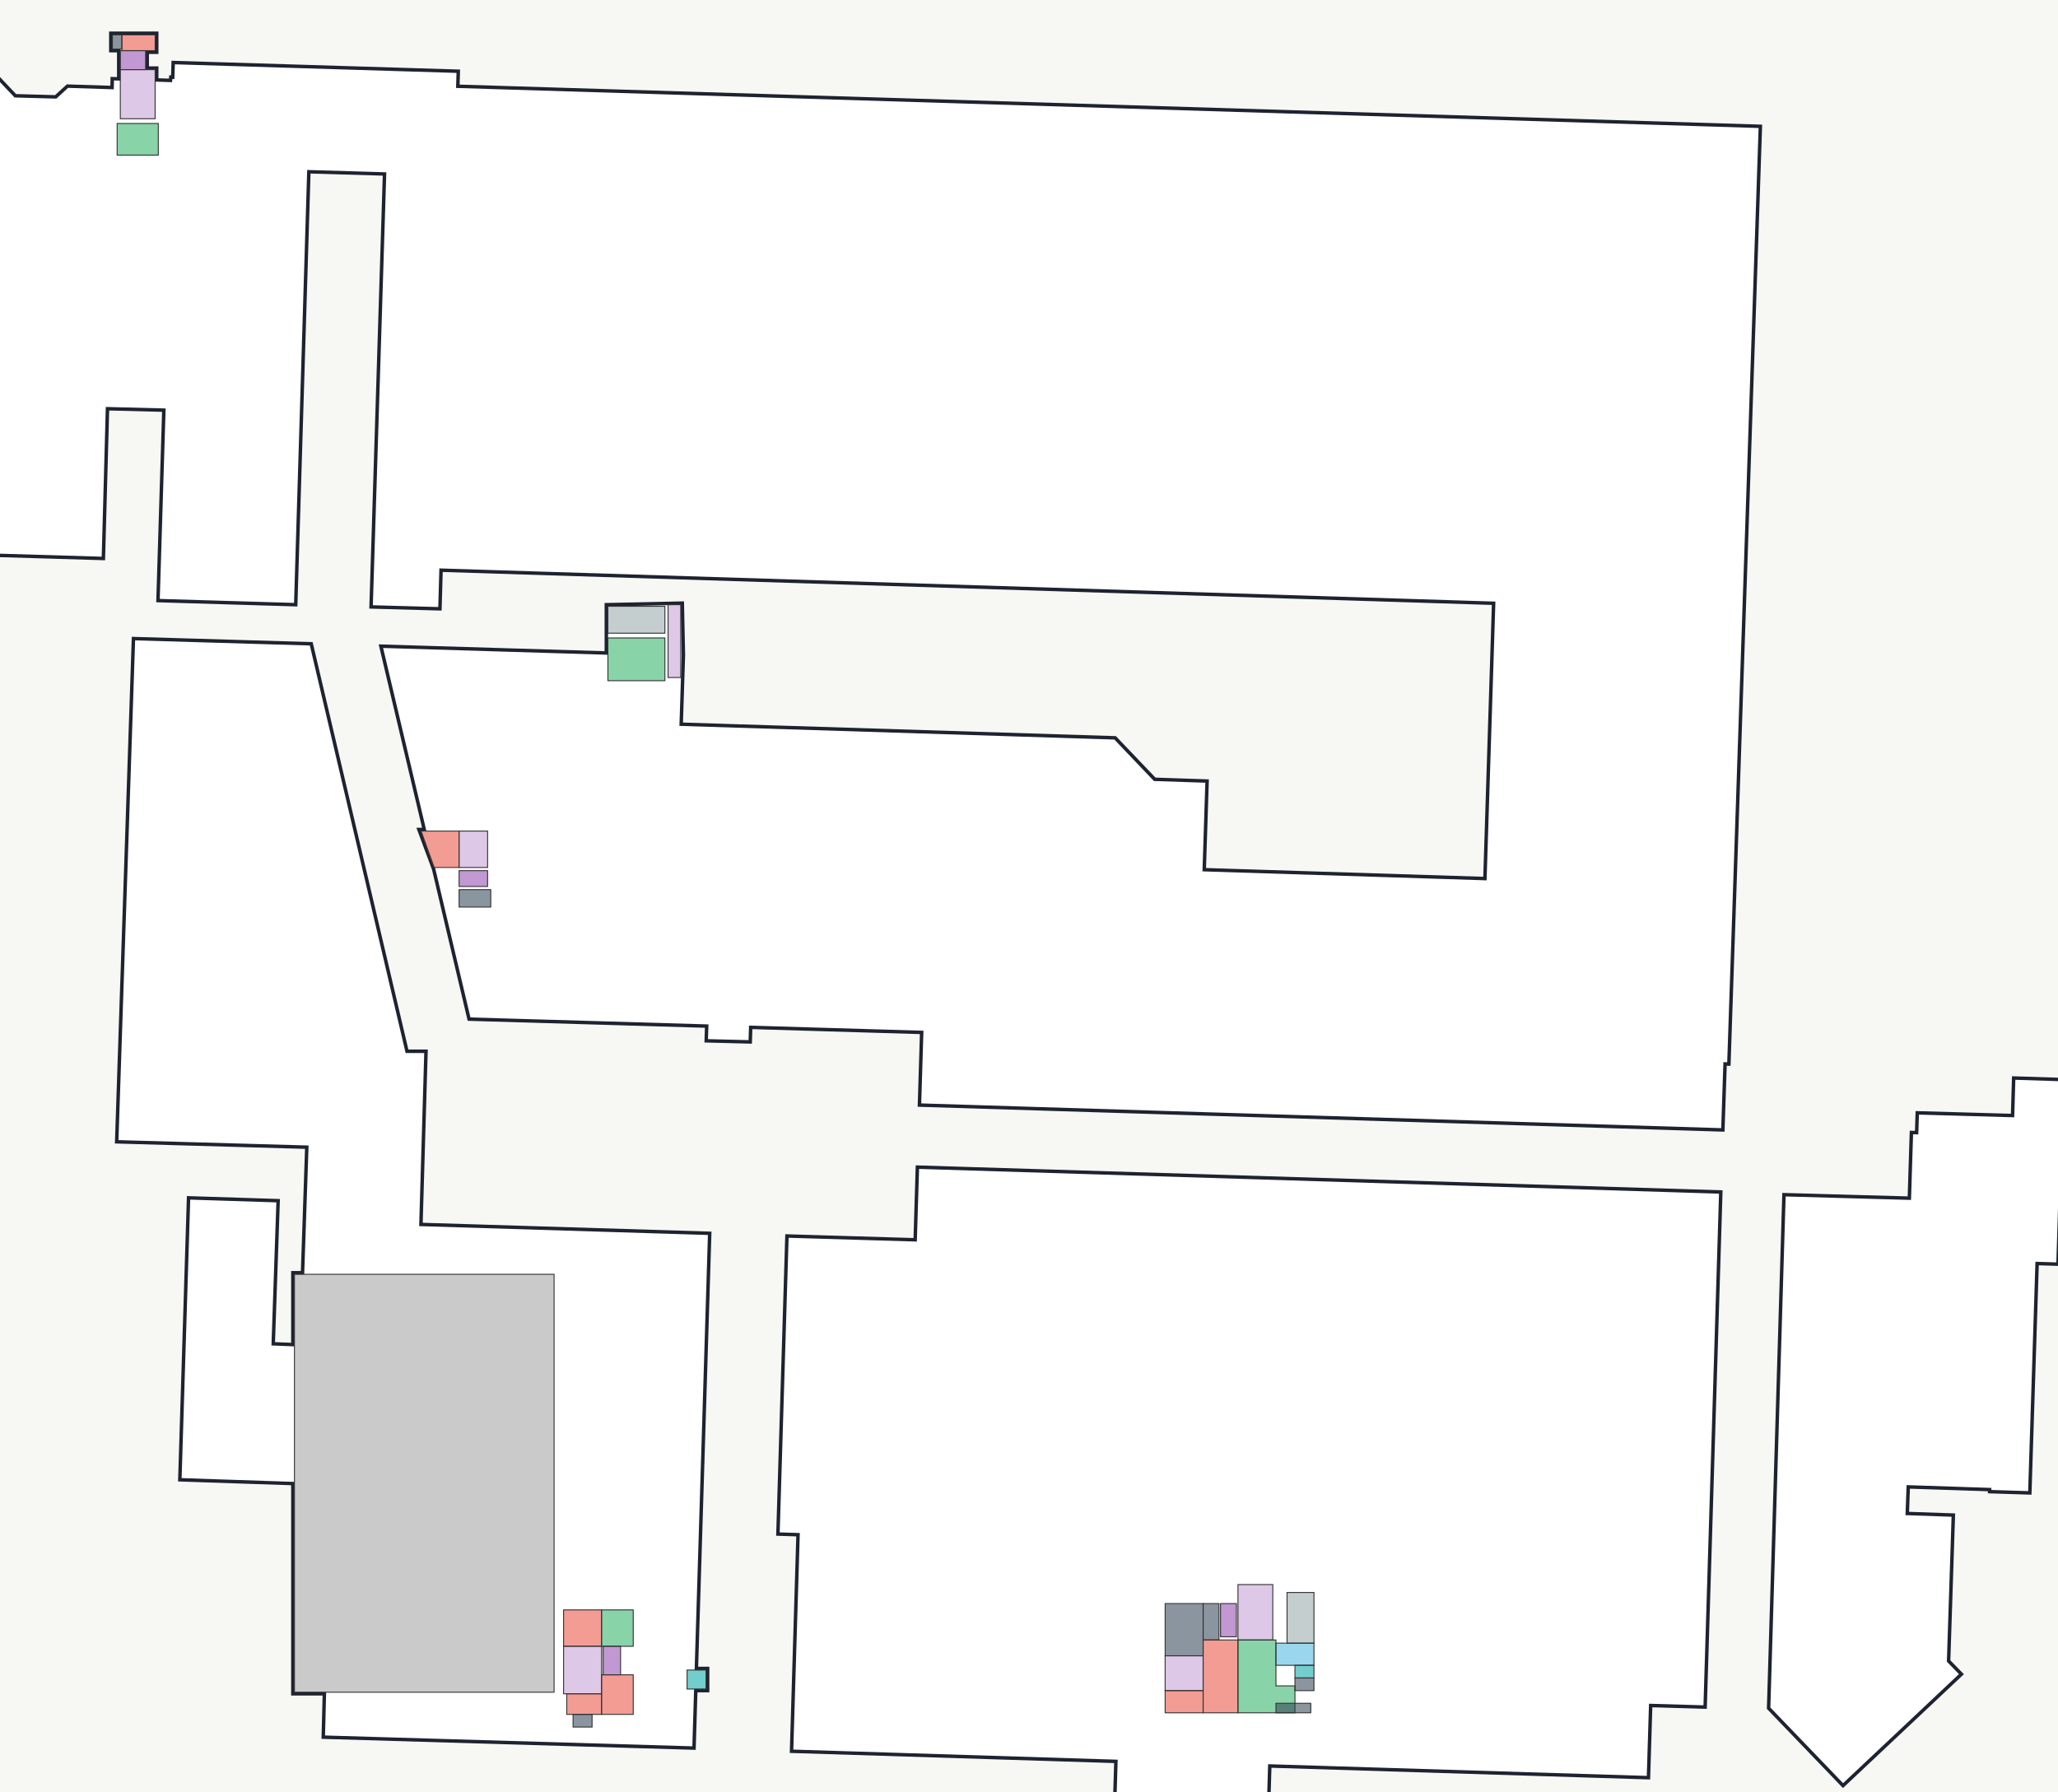
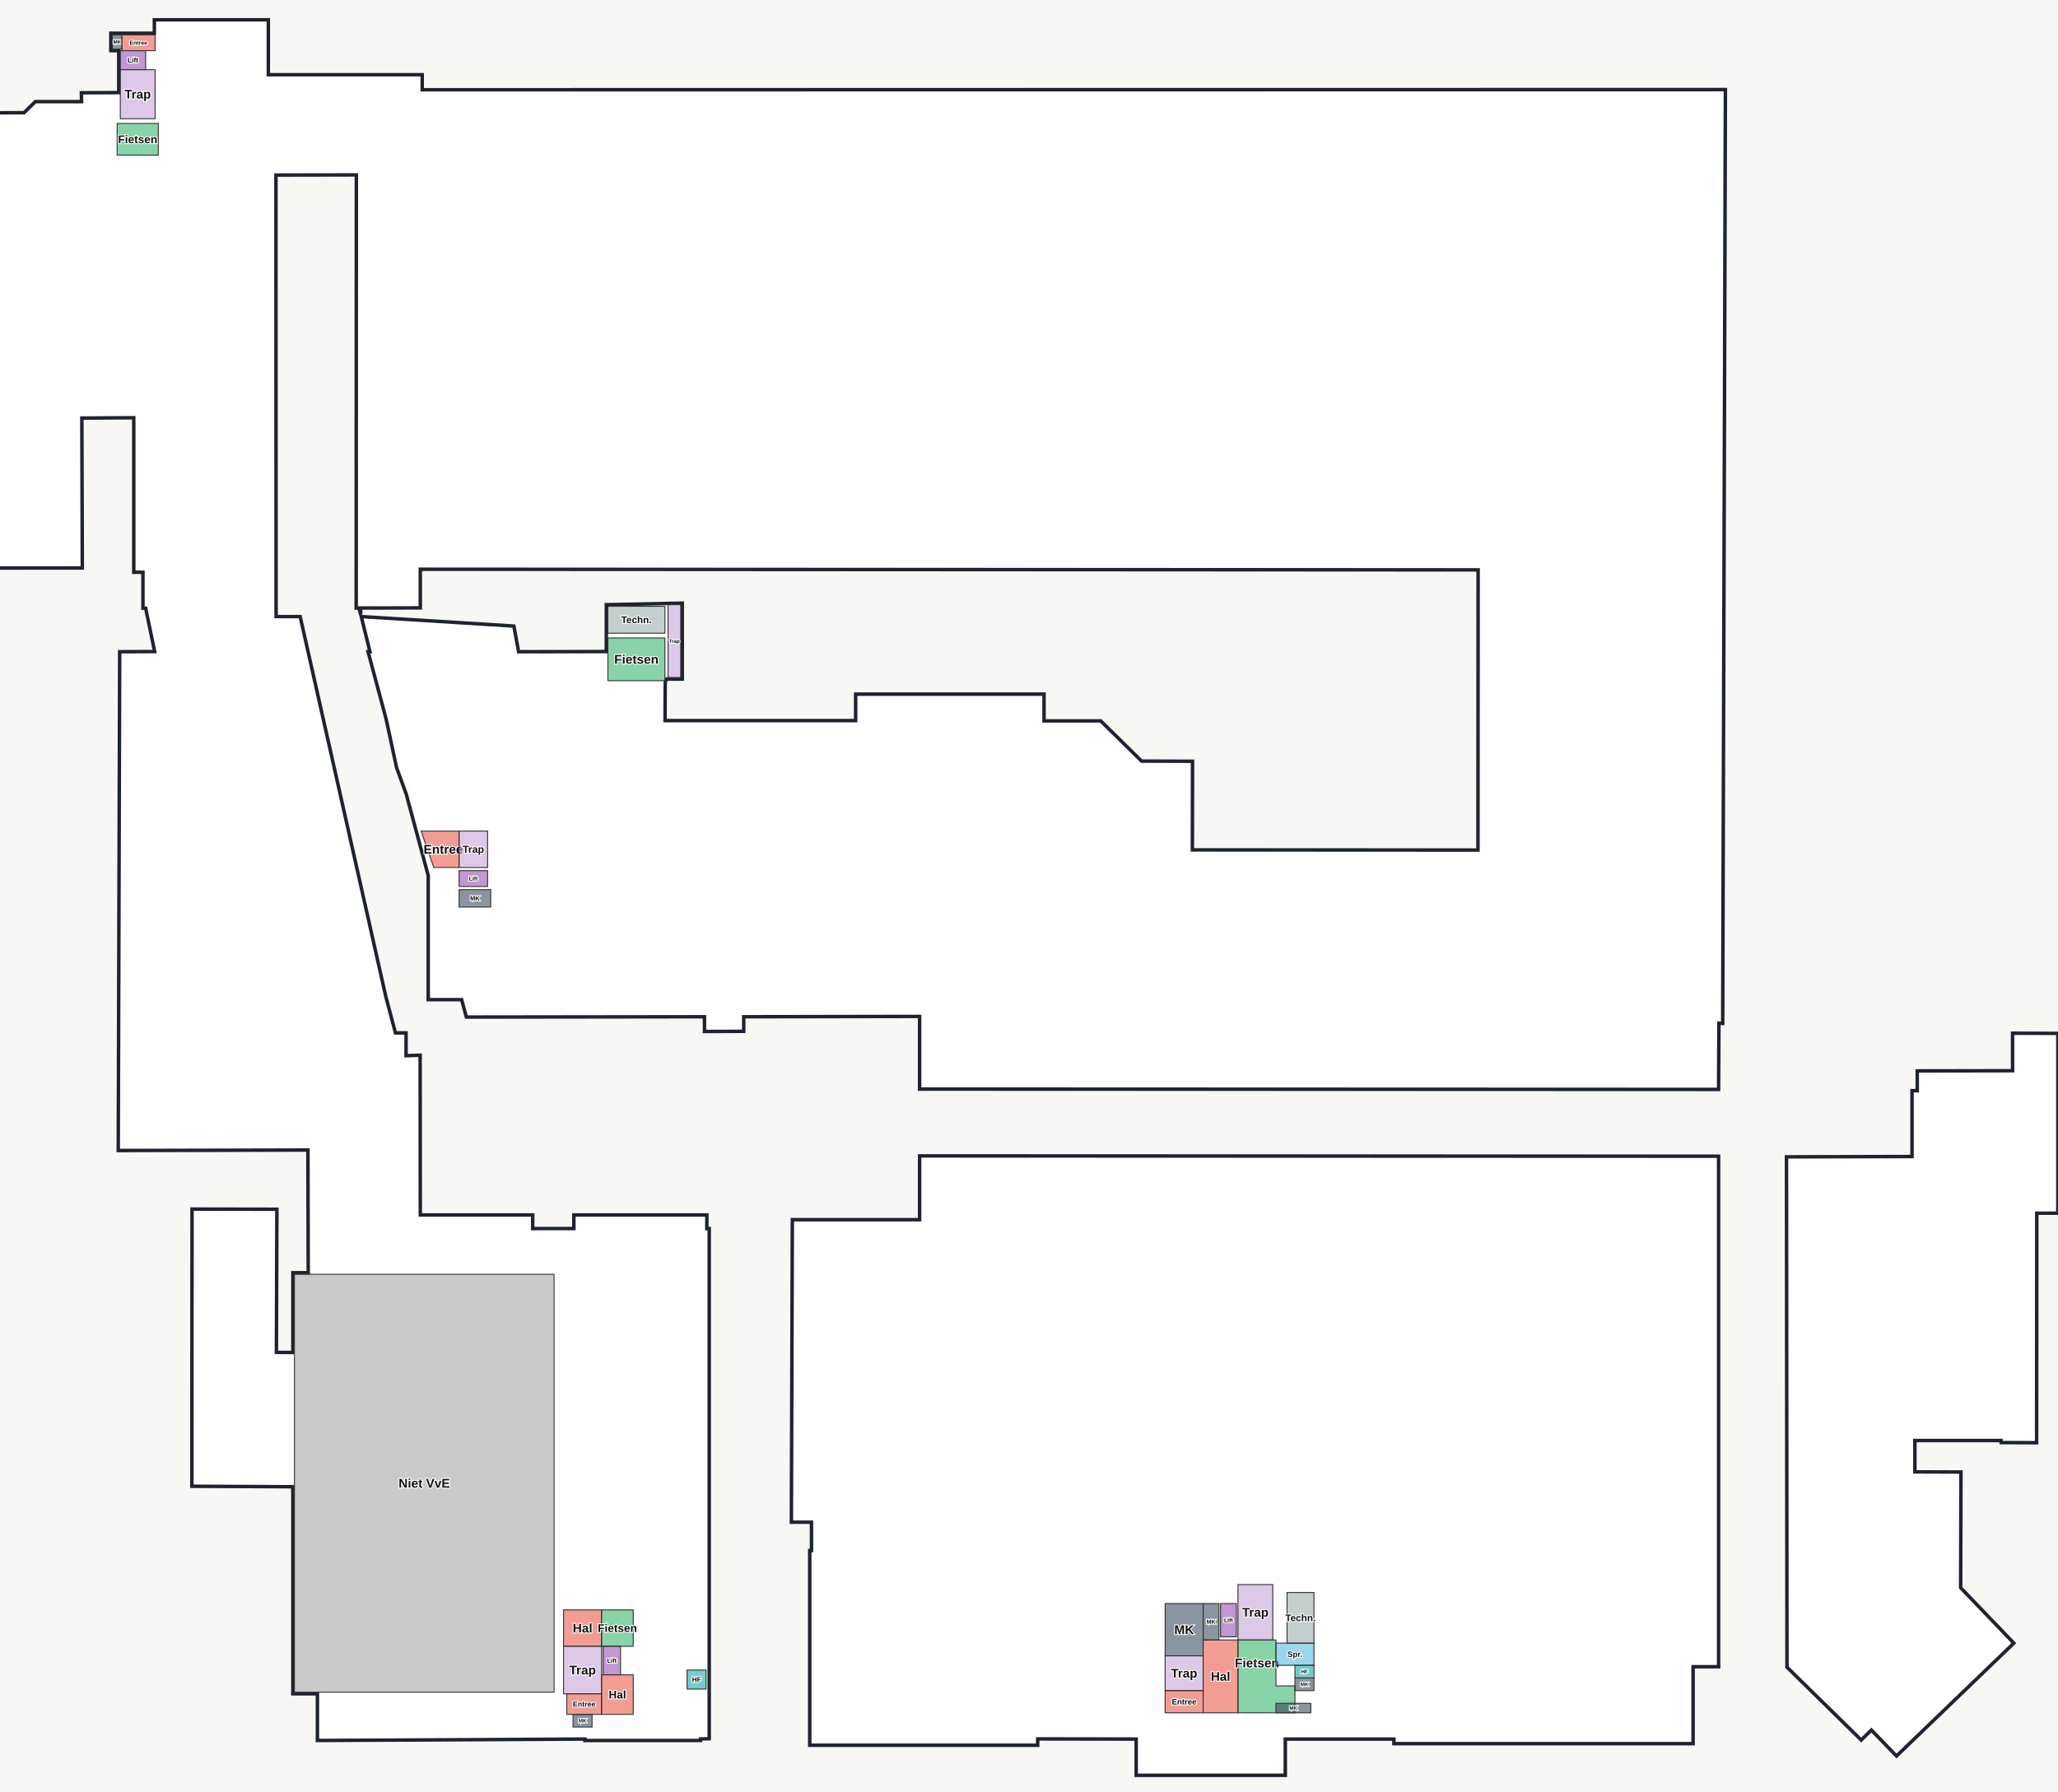
<svg xmlns="http://www.w3.org/2000/svg" viewBox="30 0 1300 1132" font-family="Arial,sans-serif">
  <rect x="30" y="0" width="1300" height="1132" fill="#f7f7f4" />
-   <path fill="#ffffff" stroke="#1d2330" stroke-width="2.2" fill-rule="evenodd" d="M1234.8,956.1 L1235.4,939.3 L1286.8,941.0 L1286.8,942.3 L1312.2,943.1 L1316.8,798.2 L1330.0,798.6 L1333.6,682.0 L1302.0,681.0 L1301.3,704.7 L1241.1,703.0 L1240.7,715.5 L1237.4,715.4 L1236.1,756.9 L1156.9,754.7 L1147.2,1079.1 L1194.2,1128.0 L1269.0,1057.6 L1260.9,1049.3 L1263.9,957.1Z M105.0,49.8 L100.9,49.7 L100.8,55.3 L72.6,54.4 L65.2,61.2 L39.7,60.5 L15.8,35.3 L-53.9,101.0 L-60.1,302.8 L-45.3,303.3 L-46.0,322.8 L-60.7,322.3 L-60.9,330.4 L-63.0,330.3 L-62.8,342.1 L-58.3,347.2 L-53.4,348.4 L95.3,352.8 L97.9,258.2 L133.5,259.1 L129.8,379.4 L216.8,382.0 L225.1,108.5 L272.9,109.9 L264.4,383.4 L307.9,384.6 L308.6,360.2 L973.5,381.1 L968.0,555.0 L790.7,549.4 L792.5,493.4 L759.4,492.3 L734.4,466.1 L460.3,457.5 L461.7,413.9 L461.0,381.0 L413.0,382.0 L413.0,412.5 L270.6,408.2 L298.0,524.0 L294.6,524.0 L303.9,549.0 L326.3,643.8 L476.4,648.2 L476.1,657.5 L503.9,658.2 L504.2,649.0 L612.2,652.2 L610.8,698.1 L1118.3,713.8 L1119.7,672.1 L1122.1,672.2 L1142.0,79.8 L319.2,54.5 L319.5,45.0 L139.4,39.5 L139.1,48.8 L137.9,48.7 L137.7,50.8 L129.0,50.5 L129.0,43.0 L123.0,43.0 L123.0,33.0 L129.0,33.0 L129.0,21.0 L100.0,21.0 L100.0,32.0 L105.0,32.0Z M534.1,969.5 L530.0,1106.3 L734.9,1112.7 L734.2,1135.6 L831.4,1138.5 L832.1,1115.6 L1071.3,1123.0 L1072.7,1077.4 L1107.1,1078.4 L1117.0,753.0 L609.5,737.3 L608.1,783.2 L527.1,780.8 L521.4,969.1Z M469.5,1068.0 L477.0,1068.0 L477.0,1054.0 L469.9,1054.0 L478.3,779.1 L295.9,773.5 L299.1,664.1 L287.1,664.1 L226.6,406.7 L114.3,403.4 L103.7,721.3 L223.8,724.7 L221.1,804.0 L215.0,804.0 L215.0,849.4 L202.6,848.9 L205.7,758.5 L149.1,756.7 L143.6,934.8 L215.0,937.2 L215.0,1070.0 L234.9,1070.0 L234.2,1097.4 L468.4,1104.3Z" />
+   <path fill="#ffffff" stroke="#1d2330" stroke-width="2.2" fill-rule="evenodd" d="M1294.1,911.3 L1316.5,911.4 L1316.6,766.4 L1329.9,766.4 L1329.9,652.8 L1301.3,652.7 L1301.3,676.4 L1241.1,676.5 L1241.1,689.0 L1237.8,689.0 L1237.8,730.6 L1158.5,730.8 L1158.8,1053.2 L1205.7,1099.2 L1212.1,1092.9 L1228.0,1109.3 L1302.1,1038.0 L1268.5,1003.0 L1268.7,929.9 L1239.6,929.8 L1239.6,910.0 L1294.0,910.0Z M105.0,58.5 L81.4,58.6 L81.5,64.2 L52.3,64.2 L45.2,71.2 L18.4,71.3 L-5.6,47.4 L-71.8,113.7 L-71.8,313.5 L-57.0,313.5 L-57.1,336.0 L-71.8,336.0 L-71.7,344.1 L-73.9,344.1 L-74.1,351.0 L-70.7,357.2 L-65.2,358.9 L82.0,358.8 L81.7,264.1 L114.5,263.9 L114.5,361.5 L120.3,361.5 L120.3,384.2 L122.0,384.2 L127.7,411.6 L105.6,411.7 L104.7,726.8 L224.5,726.5 L224.7,804.0 L215.0,804.0 L215.0,854.4 L204.6,854.3 L204.9,763.9 L151.3,763.8 L151.2,938.9 L215.0,939.2 L215.0,1070.0 L230.5,1070.0 L230.5,1099.5 L399.5,1098.6 L399.5,1099.5 L472.5,1099.5 L472.5,1098.5 L478.0,1098.4 L478.0,776.1 L476.5,776.1 L476.5,767.5 L392.5,767.5 L392.5,776.1 L366.5,776.1 L366.5,767.5 L295.5,767.5 L295.4,666.6 L286.5,666.9 L286.5,652.5 L279.8,652.5 L273.7,629.5 L219.6,389.5 L204.4,389.5 L204.3,110.6 L255.1,110.5 L255.0,384.1 L256.8,384.1 L257.8,388.2 L257.9,384.1 L295.5,384.0 L295.5,359.6 L963.7,360.0 L963.6,537.0 L783.2,536.9 L783.3,480.9 L751.1,480.8 L725.3,455.4 L689.5,455.4 L689.5,438.5 L570.5,438.5 L570.5,455.2 L450.1,455.2 L450.2,431.0 L451.0,429.0 L461.0,429.0 L461.0,381.0 L413.0,382.0 L413.0,411.6 L357.6,411.7 L354.6,395.5 L258.2,389.5 L263.7,411.7 L262.5,411.7 L273.9,454.2 L280.5,484.9 L286.6,501.6 L300.5,553.1 L300.5,631.5 L321.6,631.5 L324.6,642.5 L475.0,642.3 L475.0,651.6 L499.8,651.5 L499.8,642.3 L610.9,642.1 L610.9,688.0 L1115.6,688.2 L1115.8,646.4 L1118.2,646.5 L1119.9,56.6 L296.7,56.7 L296.7,47.2 L199.5,47.2 L199.5,12.5 L127.5,12.5 L127.5,21.0 L100.0,21.0 L100.0,32.0 L105.0,32.0Z M530.5,770.5 L529.9,961.6 L542.6,961.6 L542.6,979.5 L541.5,979.5 L541.5,1102.5 L685.5,1102.5 L685.5,1098.5 L747.7,1098.6 L747.7,1121.5 L841.9,1121.5 L841.9,1098.6 L910.5,1098.6 L910.5,1101.5 L1099.5,1101.5 L1099.5,1052.9 L1115.6,1052.9 L1115.6,730.4 L610.9,730.2 L610.9,770.5Z" />
  <polygon id="BG-K49-MK" points="101,22 107,22 107,31 101,31" fill="#2c3e50" fill-opacity="0.55" stroke="#333" stroke-width="0.6" />
+   <text x="104.0" y="26.5" font-size="3.2" font-weight="700" text-anchor="middle" dominant-baseline="central" fill="#111" stroke="#fff" stroke-width="1.2" paint-order="stroke">MK</text>
  <polygon id="BG-K49-ENT" points="107,22 128,22 128,32 107,32" fill="#e74c3c" fill-opacity="0.55" stroke="#333" stroke-width="0.6" />
+   <text x="117.5" y="27.0" font-size="3.6" font-weight="700" text-anchor="middle" dominant-baseline="central" fill="#111" stroke="#fff" stroke-width="1.2" paint-order="stroke">Entree</text>
  <polygon id="BG-K49-LIFT" points="106,32 122,32 122,44 106,44" fill="#8e44ad" fill-opacity="0.55" stroke="#333" stroke-width="0.6" />
+   <text x="114.0" y="38.0" font-size="4.3" font-weight="700" text-anchor="middle" dominant-baseline="central" fill="#111" stroke="#fff" stroke-width="1.2" paint-order="stroke">Lift</text>
  <polygon id="BG-K49-TRAP" points="106,44 128,44 128,75 106,75" fill="#c39bd3" fill-opacity="0.55" stroke="#333" stroke-width="0.6" />
+   <text x="117.0" y="59.5" font-size="7.9" font-weight="700" text-anchor="middle" dominant-baseline="central" fill="#111" stroke="#fff" stroke-width="1.2" paint-order="stroke">Trap</text>
  <polygon id="BG-K49-FIETS" points="104,78 130,78 130,98 104,98" fill="#27ae60" fill-opacity="0.55" stroke="#333" stroke-width="0.6" />
+   <text x="117.0" y="88.0" font-size="7.1" font-weight="700" text-anchor="middle" dominant-baseline="central" fill="#111" stroke="#fff" stroke-width="1.2" paint-order="stroke">Fietsen</text>
  <polygon id="BG-215-ENT" points="296,525 320,525 320,548 304,548" fill="#e74c3c" fill-opacity="0.55" stroke="#333" stroke-width="0.6" />
+   <text x="310.0" y="536.5" font-size="8.0" font-weight="700" text-anchor="middle" dominant-baseline="central" fill="#111" stroke="#fff" stroke-width="1.2" paint-order="stroke">Entree</text>
  <polygon id="BG-215-TRAP" points="320,525 338,525 338,548 320,548" fill="#c39bd3" fill-opacity="0.55" stroke="#333" stroke-width="0.6" />
+   <text x="329.0" y="536.5" font-size="6.4" font-weight="700" text-anchor="middle" dominant-baseline="central" fill="#111" stroke="#fff" stroke-width="1.2" paint-order="stroke">Trap</text>
  <polygon id="BG-215-LIFT" points="320,550 338,550 338,560 320,560" fill="#8e44ad" fill-opacity="0.55" stroke="#333" stroke-width="0.6" />
+   <text x="329.0" y="555.0" font-size="3.6" font-weight="700" text-anchor="middle" dominant-baseline="central" fill="#111" stroke="#fff" stroke-width="1.2" paint-order="stroke">Lift</text>
  <polygon id="BG-215-MK" points="320,562 340,562 340,573 320,573" fill="#2c3e50" fill-opacity="0.55" stroke="#333" stroke-width="0.6" />
+   <text x="330.0" y="567.5" font-size="3.9" font-weight="700" text-anchor="middle" dominant-baseline="central" fill="#111" stroke="#fff" stroke-width="1.2" paint-order="stroke">MK</text>
  <polygon id="BG-208-FIETS" points="414,403 450,403 450,430 414,430" fill="#27ae60" fill-opacity="0.55" stroke="#333" stroke-width="0.6" />
+   <text x="432.0" y="416.5" font-size="8.0" font-weight="700" text-anchor="middle" dominant-baseline="central" fill="#111" stroke="#fff" stroke-width="1.2" paint-order="stroke">Fietsen</text>
  <polygon id="BG-208-TRAP" points="452,382 460,382 460,428 452,428" fill="#c39bd3" fill-opacity="0.55" stroke="#333" stroke-width="0.6" />
+   <text x="456.0" y="405.0" font-size="3.2" font-weight="700" text-anchor="middle" dominant-baseline="central" fill="#111" stroke="#fff" stroke-width="1.2" paint-order="stroke">Trap</text>
  <polygon id="BG-208-TECH" points="414,383 450,383 450,400 414,400" fill="#95a5a6" fill-opacity="0.55" stroke="#333" stroke-width="0.6" />
+   <text x="432.0" y="391.5" font-size="6.1" font-weight="700" text-anchor="middle" dominant-baseline="central" fill="#111" stroke="#fff" stroke-width="1.2" paint-order="stroke">Techn.</text>
  <polygon id="BG-198-HAL1" points="386,1017 410,1017 410,1040 386,1040" fill="#e74c3c" fill-opacity="0.55" stroke="#333" stroke-width="0.6" />
+   <text x="398.0" y="1028.5" font-size="8.0" font-weight="700" text-anchor="middle" dominant-baseline="central" fill="#111" stroke="#fff" stroke-width="1.2" paint-order="stroke">Hal</text>
  <polygon id="BG-198-TRAP" points="386,1040 410,1040 410,1070 386,1070" fill="#c39bd3" fill-opacity="0.55" stroke="#333" stroke-width="0.6" />
+   <text x="398.0" y="1055.0" font-size="8.0" font-weight="700" text-anchor="middle" dominant-baseline="central" fill="#111" stroke="#fff" stroke-width="1.2" paint-order="stroke">Trap</text>
  <polygon id="BG-198-ENT" points="388,1070 410,1070 410,1083 388,1083" fill="#e74c3c" fill-opacity="0.55" stroke="#333" stroke-width="0.6" />
+   <text x="399.0" y="1076.5" font-size="4.6" font-weight="700" text-anchor="middle" dominant-baseline="central" fill="#111" stroke="#fff" stroke-width="1.2" paint-order="stroke">Entree</text>
  <polygon id="BG-198-FIETS" points="410,1017 430,1017 430,1040 410,1040" fill="#27ae60" fill-opacity="0.55" stroke="#333" stroke-width="0.6" />
+   <text x="420.0" y="1028.5" font-size="7.1" font-weight="700" text-anchor="middle" dominant-baseline="central" fill="#111" stroke="#fff" stroke-width="1.2" paint-order="stroke">Fietsen</text>
  <polygon id="BG-198-LIFT" points="411,1040 422,1040 422,1058 411,1058" fill="#8e44ad" fill-opacity="0.55" stroke="#333" stroke-width="0.6" />
+   <text x="416.5" y="1049.0" font-size="3.9" font-weight="700" text-anchor="middle" dominant-baseline="central" fill="#111" stroke="#fff" stroke-width="1.2" paint-order="stroke">Lift</text>
  <polygon id="BG-198-HAL2" points="410,1058 430,1058 430,1083 410,1083" fill="#e74c3c" fill-opacity="0.55" stroke="#333" stroke-width="0.6" />
+   <text x="420.0" y="1070.5" font-size="7.1" font-weight="700" text-anchor="middle" dominant-baseline="central" fill="#111" stroke="#fff" stroke-width="1.2" paint-order="stroke">Hal</text>
  <polygon id="BG-198-MK" points="392,1083 404,1083 404,1091 392,1091" fill="#2c3e50" fill-opacity="0.55" stroke="#333" stroke-width="0.6" />
+   <text x="398.0" y="1087.0" font-size="3.2" font-weight="700" text-anchor="middle" dominant-baseline="central" fill="#111" stroke="#fff" stroke-width="1.2" paint-order="stroke">MK</text>
  <polygon id="BG-198-HYD-W" points="464,1055 476,1055 476,1067 464,1067" fill="#00a3a3" fill-opacity="0.55" stroke="#333" stroke-width="0.6" />
+   <text x="470.0" y="1061.0" font-size="4.3" font-weight="700" text-anchor="middle" dominant-baseline="central" fill="#111" stroke="#fff" stroke-width="1.2" paint-order="stroke">HF</text>
  <polygon id="BG-OOST-MK1" points="766,1013 790,1013 790,1046 766,1046" fill="#2c3e50" fill-opacity="0.55" stroke="#333" stroke-width="0.6" />
+   <text x="778.0" y="1029.5" font-size="8.0" font-weight="700" text-anchor="middle" dominant-baseline="central" fill="#111" stroke="#fff" stroke-width="1.2" paint-order="stroke">MK</text>
  <polygon id="BG-OOST-MK2" points="790,1013 800,1013 800,1036 790,1036" fill="#2c3e50" fill-opacity="0.55" stroke="#333" stroke-width="0.6" />
+   <text x="795.0" y="1024.5" font-size="3.6" font-weight="700" text-anchor="middle" dominant-baseline="central" fill="#111" stroke="#fff" stroke-width="1.2" paint-order="stroke">MK</text>
  <polygon id="BG-OOST-LIFT" points="801,1013 811,1013 811,1034 801,1034" fill="#8e44ad" fill-opacity="0.55" stroke="#333" stroke-width="0.6" />
+   <text x="806.0" y="1023.5" font-size="3.6" font-weight="700" text-anchor="middle" dominant-baseline="central" fill="#111" stroke="#fff" stroke-width="1.2" paint-order="stroke">Lift</text>
  <polygon id="BG-OOST-TRAP1" points="812,1001 834,1001 834,1036 812,1036" fill="#c39bd3" fill-opacity="0.55" stroke="#333" stroke-width="0.6" />
+   <text x="823.0" y="1018.5" font-size="7.9" font-weight="700" text-anchor="middle" dominant-baseline="central" fill="#111" stroke="#fff" stroke-width="1.2" paint-order="stroke">Trap</text>
  <polygon id="BG-OOST-TRAP2" points="766,1046 790,1046 790,1068 766,1068" fill="#c39bd3" fill-opacity="0.55" stroke="#333" stroke-width="0.6" />
+   <text x="778.0" y="1057.0" font-size="7.9" font-weight="700" text-anchor="middle" dominant-baseline="central" fill="#111" stroke="#fff" stroke-width="1.2" paint-order="stroke">Trap</text>
  <polygon id="BG-OOST-ENT" points="766,1068 790,1068 790,1082 766,1082" fill="#e74c3c" fill-opacity="0.55" stroke="#333" stroke-width="0.6" />
+   <text x="778.0" y="1075.0" font-size="5.0" font-weight="700" text-anchor="middle" dominant-baseline="central" fill="#111" stroke="#fff" stroke-width="1.2" paint-order="stroke">Entree</text>
  <polygon id="BG-OOST-HAL" points="790,1036 812,1036 812,1082 790,1082" fill="#e74c3c" fill-opacity="0.55" stroke="#333" stroke-width="0.6" />
+   <text x="801.0" y="1059.0" font-size="7.9" font-weight="700" text-anchor="middle" dominant-baseline="central" fill="#111" stroke="#fff" stroke-width="1.2" paint-order="stroke">Hal</text>
  <polygon id="BG-OOST-FIETS" points="812,1036 836,1036 836,1065 848,1065 848,1082 812,1082" fill="#27ae60" fill-opacity="0.55" stroke="#333" stroke-width="0.6" />
+   <text x="824.0" y="1050.5" font-size="8.0" font-weight="700" text-anchor="middle" dominant-baseline="central" fill="#111" stroke="#fff" stroke-width="1.2" paint-order="stroke">Fietsen</text>
  <polygon id="BG-OOST-SPR" points="836,1038 860,1038 860,1052 836,1052" fill="#48b5e0" fill-opacity="0.55" stroke="#333" stroke-width="0.6" />
+   <text x="848.0" y="1045.0" font-size="5.0" font-weight="700" text-anchor="middle" dominant-baseline="central" fill="#111" stroke="#fff" stroke-width="1.2" paint-order="stroke">Spr.</text>
  <polygon id="BG-OOST-HYD" points="848,1052 860,1052 860,1060 848,1060" fill="#00a3a3" fill-opacity="0.55" stroke="#333" stroke-width="0.6" />
+   <text x="854.0" y="1056.0" font-size="3.2" font-weight="700" text-anchor="middle" dominant-baseline="central" fill="#111" stroke="#fff" stroke-width="1.2" paint-order="stroke">HF</text>
  <polygon id="BG-OOST-EK" points="848,1060 860,1060 860,1068 848,1068" fill="#2c3e50" fill-opacity="0.55" stroke="#333" stroke-width="0.6" />
+   <text x="854.0" y="1064.0" font-size="3.2" font-weight="700" text-anchor="middle" dominant-baseline="central" fill="#111" stroke="#fff" stroke-width="1.2" paint-order="stroke">MK</text>
  <polygon id="BG-OOST-GAS" points="836,1076 858,1076 858,1082 836,1082" fill="#2c3e50" fill-opacity="0.55" stroke="#333" stroke-width="0.6" />
+   <text x="847.0" y="1079.0" font-size="3.2" font-weight="700" text-anchor="middle" dominant-baseline="central" fill="#111" stroke="#fff" stroke-width="1.2" paint-order="stroke">MK</text>
  <polygon id="BG-OOST-TECH" points="843,1006 860,1006 860,1038 843,1038" fill="#95a5a6" fill-opacity="0.55" stroke="#333" stroke-width="0.6" />
+   <text x="851.5" y="1022.0" font-size="6.1" font-weight="700" text-anchor="middle" dominant-baseline="central" fill="#111" stroke="#fff" stroke-width="1.2" paint-order="stroke">Techn.</text>
  <polygon id="BG-NIET" points="216,805 380,805 380,1069 216,1069" fill="#9e9e9e" fill-opacity="0.55" stroke="#333" stroke-width="0.6" />
+   <text x="298.0" y="937.0" font-size="8.0" font-weight="700" text-anchor="middle" dominant-baseline="central" fill="#111" stroke="#fff" stroke-width="1.2" paint-order="stroke">Niet VvE</text>
</svg>
